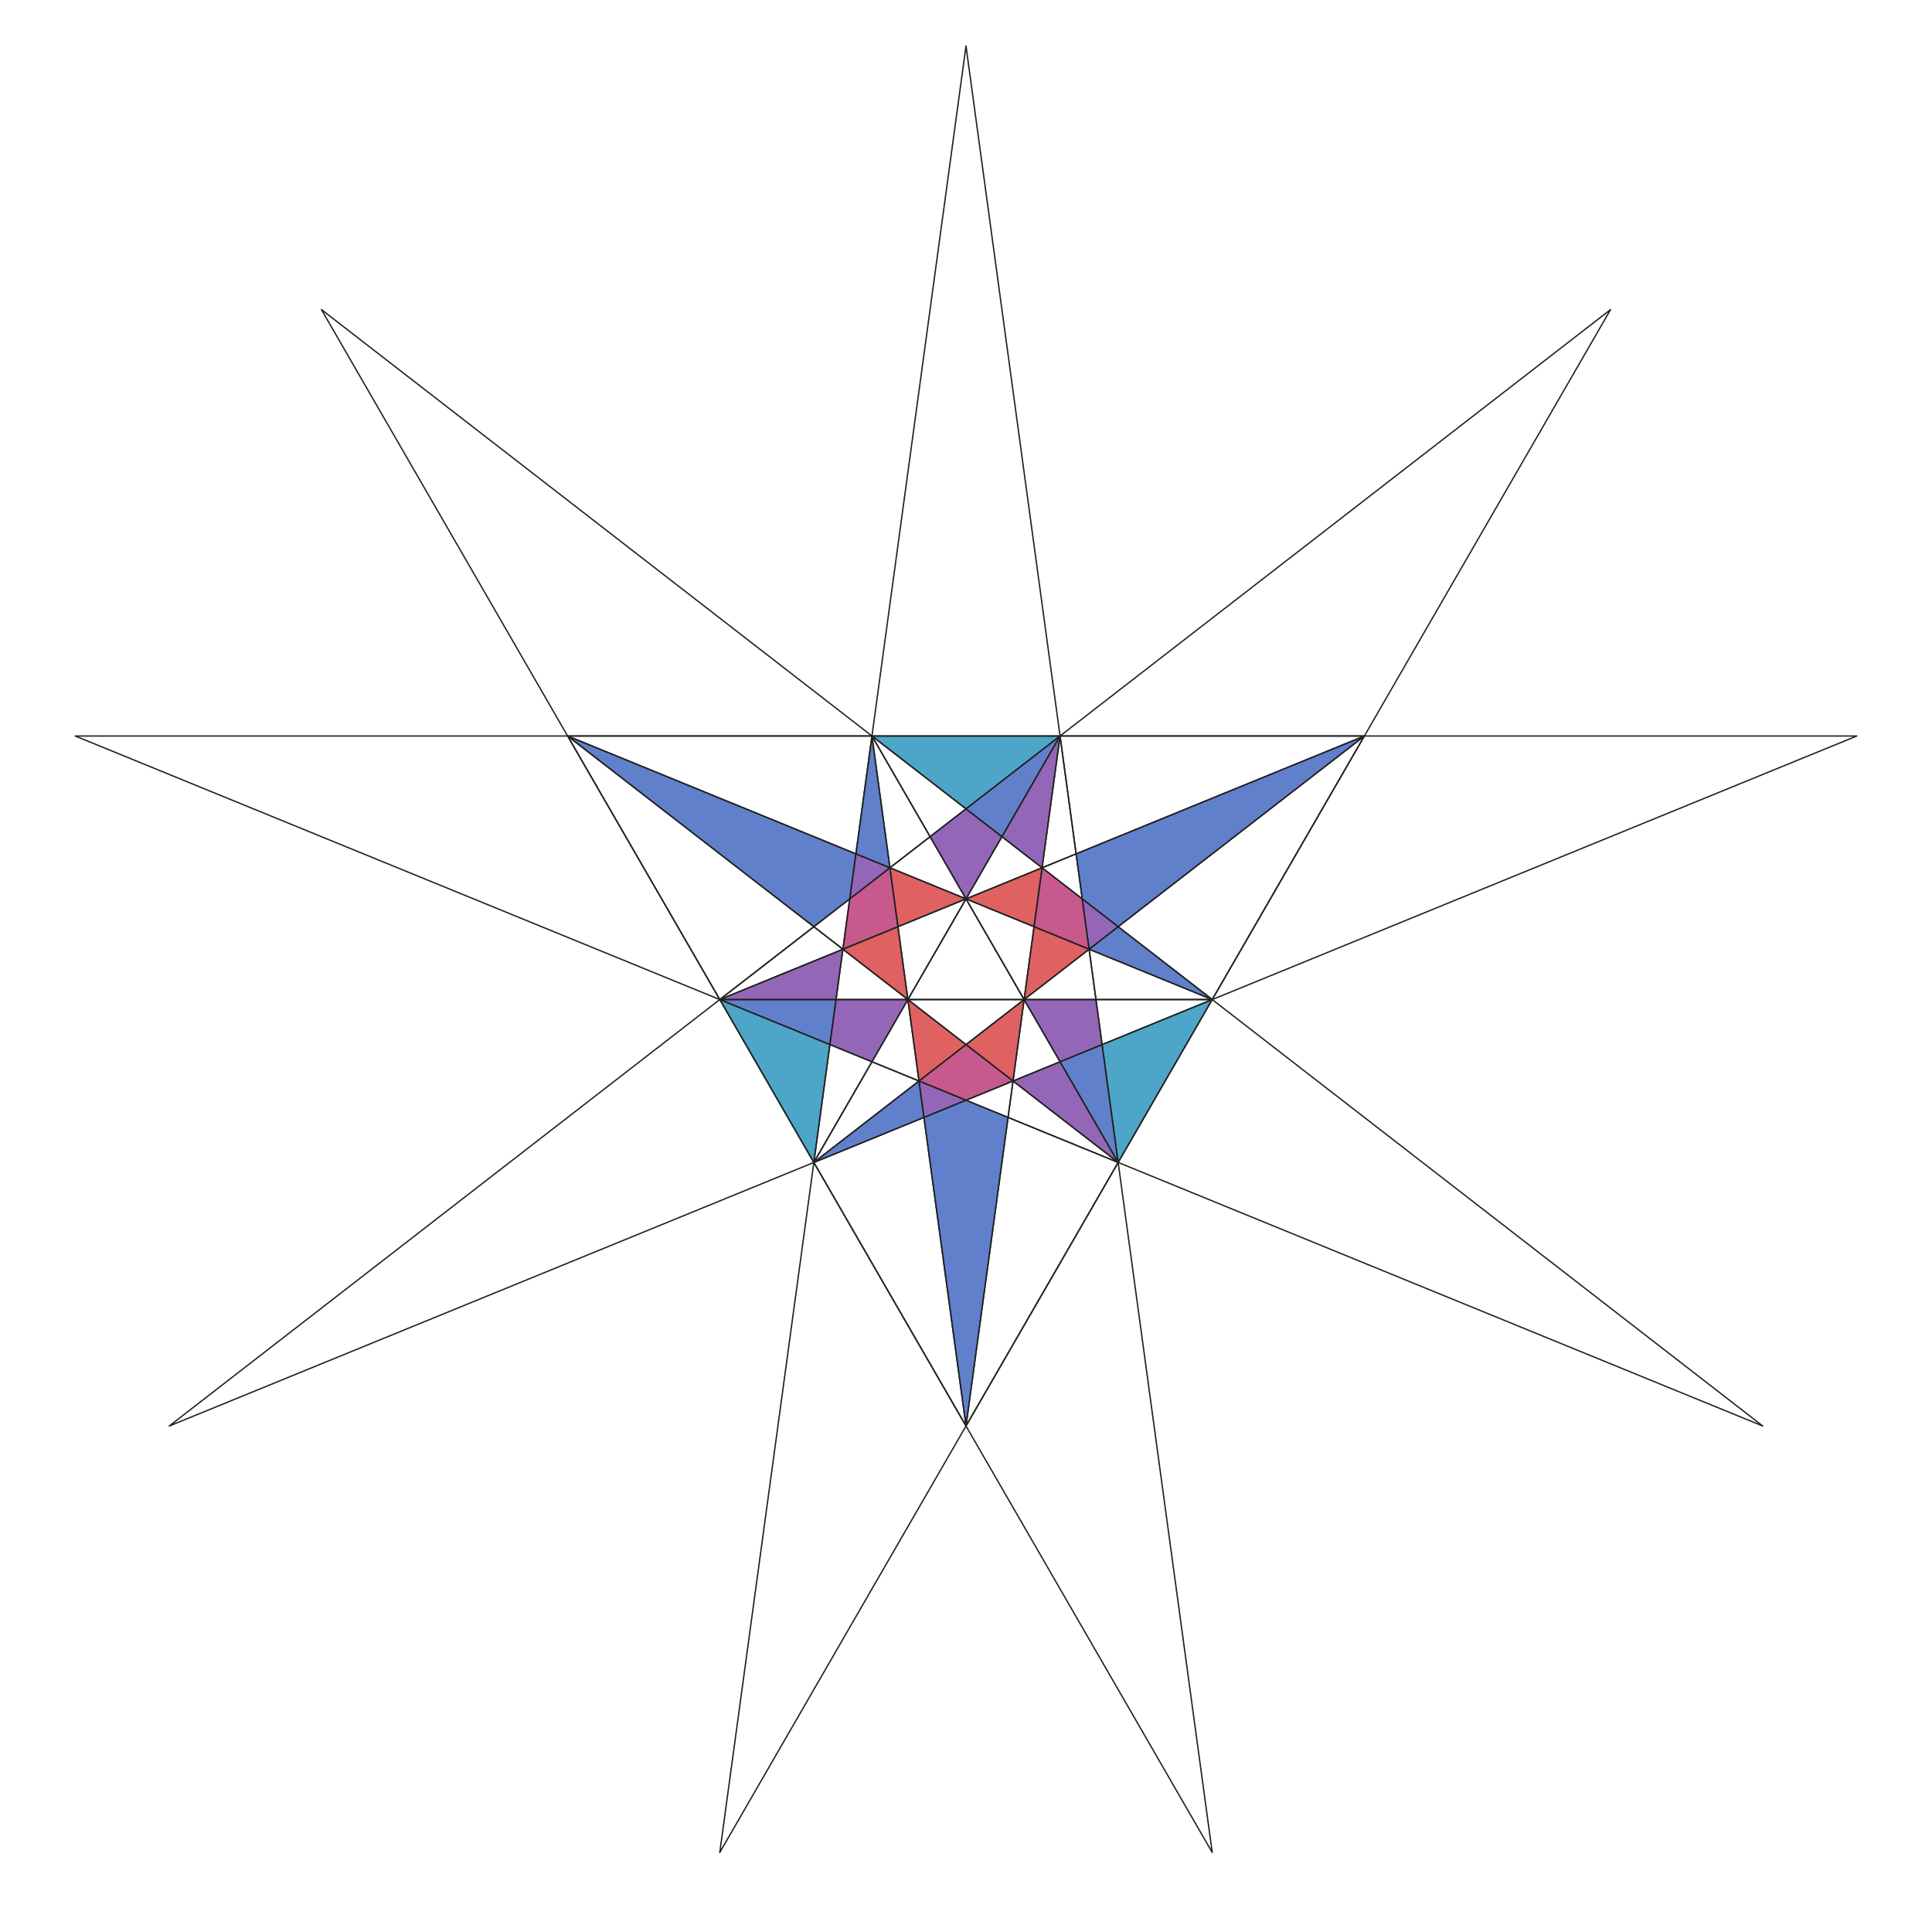
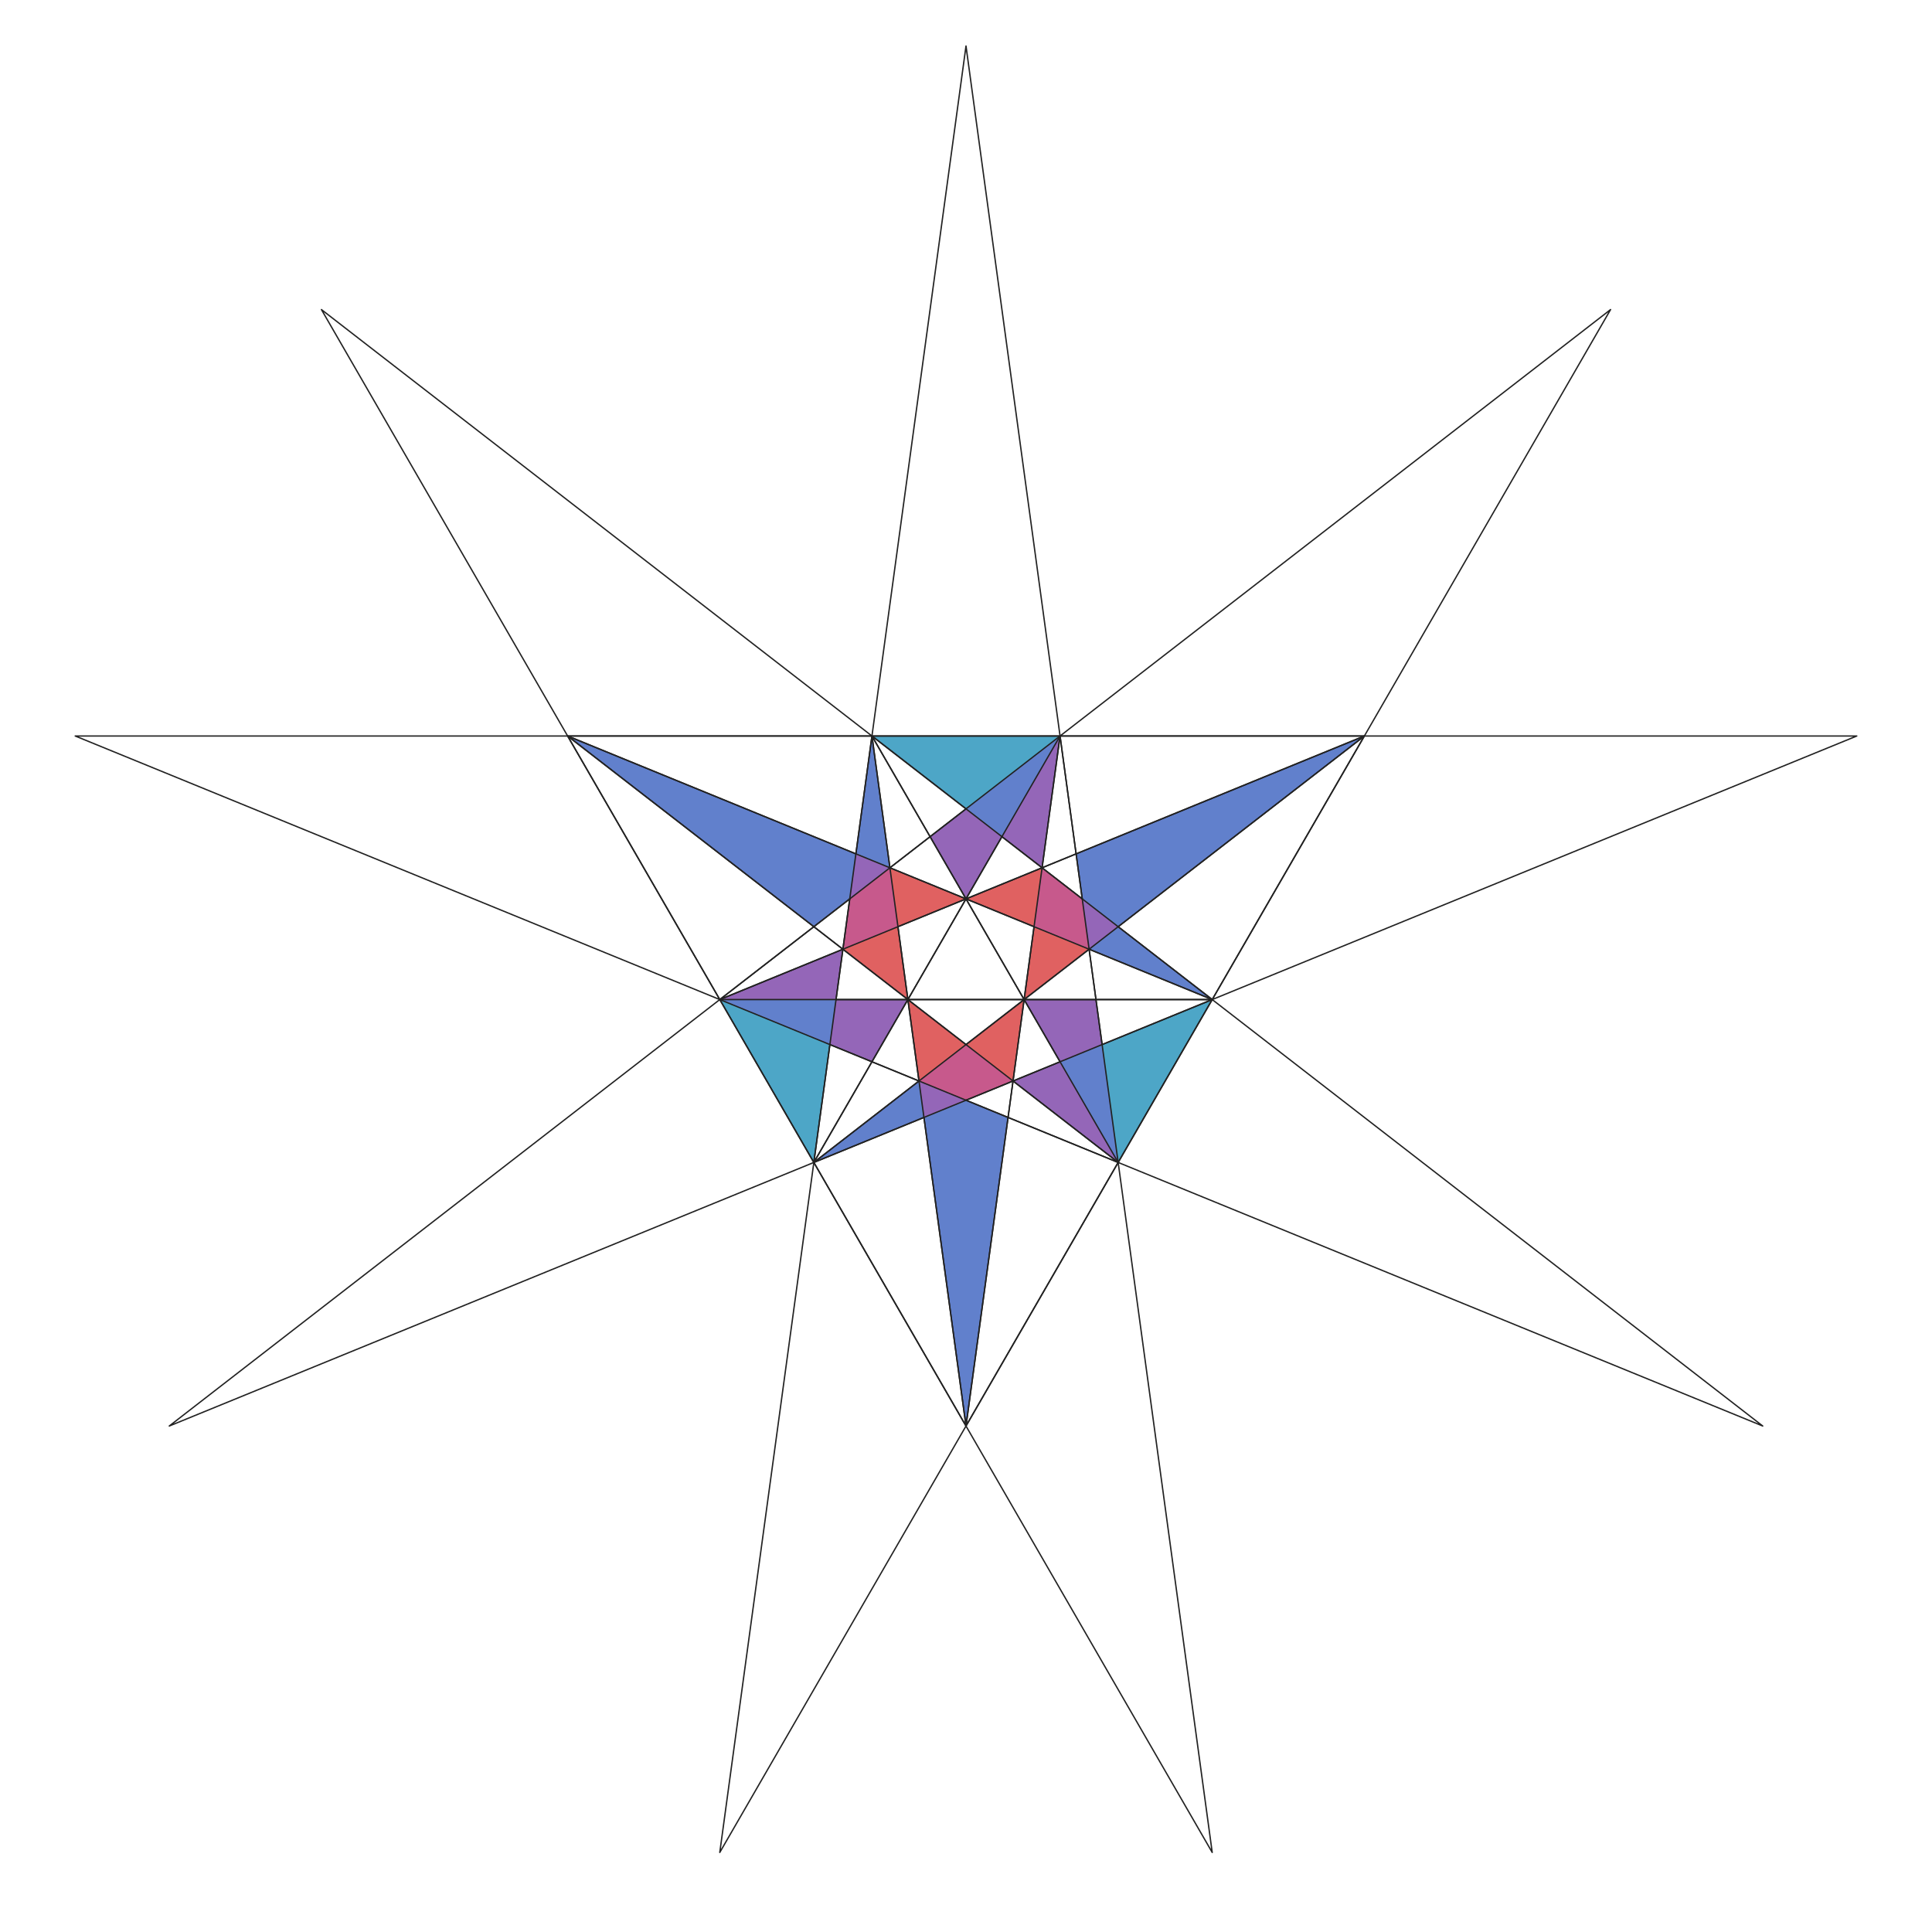
<svg xmlns="http://www.w3.org/2000/svg" viewBox="0 0 1000 1000" width="1000" height="1000">
  <rect width="1000" height="1000" fill="white" />
  <path d="M530.08,517.37L563.72,491.32L535.22,479.66Z" fill="rgb(224,97,97)" />
  <path d="M530.08,517.37L500,540.67L524.34,559.52Z" fill="rgb(224,97,97)" />
  <path d="M530.08,517.37L548.68,549.57L570.45,540.67L567.27,517.37Z" fill="rgb(148,102,184)" />
  <path d="M469.92,517.37L464.78,479.66L436.28,491.32Z" fill="rgb(224,97,97)" />
  <path d="M500,540.67L469.92,517.37L475.66,559.52Z" fill="rgb(224,97,97)" />
  <path d="M524.34,559.52L500,540.67L475.66,559.52L500,569.48Z" fill="rgb(199,89,140)" />
  <path d="M451.32,549.57L469.92,517.37L432.73,517.37L429.55,540.67Z" fill="rgb(148,102,184)" />
  <path d="M464.78,479.66L500,465.26L460.62,449.16Z" fill="rgb(224,97,97)" />
  <path d="M436.28,491.32L464.78,479.66L460.62,449.16L439.83,465.26Z" fill="rgb(199,89,140)" />
  <path d="M500,465.26L535.22,479.66L539.38,449.16Z" fill="rgb(224,97,97)" />
  <path d="M539.38,449.16L535.22,479.66L563.72,491.32L560.17,465.26Z" fill="rgb(199,89,140)" />
  <path d="M481.41,433.06L500,465.26L518.59,433.06L500,418.66Z" fill="rgb(148,102,184)" />
  <path d="M548.68,549.57L524.34,559.52L578.76,601.68Z" fill="rgb(148,102,184)" />
  <path d="M548.68,549.57L578.76,601.68L570.45,540.67Z" fill="rgb(97,128,204)" />
  <path d="M563.72,491.32L578.76,479.66L560.17,465.26Z" fill="rgb(148,102,184)" />
  <path d="M563.72,491.32L627.44,517.37L578.76,479.66Z" fill="rgb(97,128,204)" />
  <path d="M627.44,517.37L570.45,540.67L578.76,601.68Z" fill="rgb(77,166,199)" />
  <path d="M460.62,449.16L443.01,441.96L439.83,465.26Z" fill="rgb(148,102,184)" />
  <path d="M460.62,449.16L451.32,380.95L443.01,441.96Z" fill="rgb(97,128,204)" />
  <path d="M475.66,559.52L421.24,601.68L478.23,578.38Z" fill="rgb(97,128,204)" />
  <path d="M500,569.48L475.66,559.52L478.23,578.38Z" fill="rgb(148,102,184)" />
  <path d="M521.77,578.38L500,569.48L478.23,578.38L500,738.1Z" fill="rgb(97,128,204)" />
  <path d="M518.59,433.06L539.38,449.16L548.68,380.95Z" fill="rgb(148,102,184)" />
  <path d="M500,418.66L518.59,433.06L548.68,380.95Z" fill="rgb(97,128,204)" />
  <path d="M560.17,465.26L578.76,479.66L706.2,380.95L556.99,441.96Z" fill="rgb(97,128,204)" />
  <path d="M451.32,380.95L500,418.66L548.68,380.95Z" fill="rgb(77,166,199)" />
  <path d="M432.73,517.37L436.28,491.32L372.56,517.37Z" fill="rgb(148,102,184)" />
  <path d="M429.55,540.67L432.73,517.37L372.56,517.37Z" fill="rgb(97,128,204)" />
  <path d="M439.83,465.26L443.01,441.96L293.8,380.95L421.24,479.66Z" fill="rgb(97,128,204)" />
  <path d="M421.24,601.68L429.55,540.67L372.56,517.37Z" fill="rgb(77,166,199)" />
  <g fill="none" stroke="#222" stroke-width="0.7" stroke-linejoin="round">
    <path d="M500,465.26L469.92,517.37L530.08,517.37Z" />
    <path d="M500,465.26L530.08,517.37L535.22,479.66Z" />
    <path d="M469.92,517.37L500,465.26L464.78,479.66Z" />
    <path d="M530.08,517.37L469.92,517.37L500,540.67Z" />
    <path d="M563.72,491.32L530.08,517.37L567.27,517.37Z" />
    <path d="M530.08,517.37L524.34,559.52L548.68,549.57Z" />
    <path d="M469.92,517.37L436.28,491.32L432.73,517.37Z" />
    <path d="M475.66,559.52L469.92,517.37L451.32,549.57Z" />
    <path d="M500,465.26L539.38,449.16L518.59,433.06Z" />
    <path d="M460.62,449.16L500,465.26L481.41,433.06Z" />
    <path d="M500,738.1L478.23,578.38L421.24,601.68Z" />
    <path d="M524.34,559.52L500,569.48L521.77,578.38Z" />
    <path d="M578.76,601.68L524.34,559.52L521.77,578.38Z" />
    <path d="M563.72,491.32L567.27,517.37L627.44,517.37Z" />
    <path d="M567.27,517.37L570.45,540.67L627.44,517.37Z" />
    <path d="M548.68,380.95L556.99,441.96L706.2,380.95Z" />
    <path d="M372.56,517.37L421.24,479.66L293.8,380.95Z" />
    <path d="M460.62,449.16L481.41,433.06L451.32,380.95Z" />
    <path d="M451.32,380.95L481.41,433.06L500,418.66Z" />
    <path d="M475.66,559.52L451.32,549.57L421.24,601.68Z" />
    <path d="M421.24,601.68L451.32,549.57L429.55,540.67Z" />
    <path d="M578.76,601.68L521.77,578.38L500,738.1Z" />
    <path d="M539.38,449.16L556.99,441.96L548.68,380.95Z" />
    <path d="M539.38,449.16L560.17,465.26L556.99,441.96Z" />
    <path d="M706.2,380.95L578.76,479.66L627.44,517.37Z" />
    <path d="M436.28,491.32L439.83,465.26L421.24,479.66Z" />
    <path d="M436.28,491.32L421.24,479.66L372.56,517.37Z" />
    <path d="M293.8,380.95L443.01,441.96L451.32,380.95Z" />
    <path d="M548.68,380.95L706.2,380.95L833.63,160.23Z" />
    <path d="M451.32,380.95L548.68,380.95L500,23.81Z" />
    <path d="M293.8,380.95L451.32,380.95L166.37,160.23Z" />
    <path d="M500,738.1L421.24,601.68L372.56,958.82Z" />
    <path d="M372.56,517.37L293.8,380.95L38.93,380.95Z" />
    <path d="M421.24,601.68L372.56,517.37L87.61,738.1Z" />
    <path d="M627.44,517.37L578.76,601.68L912.39,738.1Z" />
    <path d="M578.76,601.68L500,738.1L627.44,958.82Z" />
    <path d="M706.2,380.95L627.44,517.37L961.07,380.95Z" />
  </g>
-   <g fill="none" stroke="#222" stroke-width="0.7" stroke-linejoin="round">
-     <path d="M530.08,517.37L563.72,491.32L535.22,479.66Z" />
-     <path d="M530.08,517.37L500,540.67L524.34,559.52Z" />
-     <path d="M530.08,517.37L548.68,549.57L570.45,540.67L567.27,517.37Z" />
-     <path d="M469.92,517.37L464.78,479.66L436.28,491.32Z" />
-     <path d="M500,540.67L469.92,517.37L475.66,559.52Z" />
-     <path d="M524.34,559.52L500,540.67L475.66,559.52L500,569.48Z" />
-     <path d="M451.32,549.57L469.92,517.37L432.73,517.37L429.55,540.67Z" />
-     <path d="M464.78,479.66L500,465.26L460.62,449.16Z" />
-     <path d="M436.28,491.32L464.78,479.66L460.62,449.16L439.83,465.26Z" />
-     <path d="M500,465.26L535.22,479.66L539.38,449.16Z" />
-     <path d="M539.38,449.16L535.22,479.66L563.72,491.32L560.17,465.26Z" />
-     <path d="M481.41,433.06L500,465.26L518.59,433.06L500,418.66Z" />
-     <path d="M548.68,549.57L524.34,559.52L578.76,601.68Z" />
-     <path d="M548.68,549.57L578.76,601.68L570.45,540.67Z" />
-     <path d="M563.72,491.32L578.76,479.66L560.17,465.26Z" />
-     <path d="M563.72,491.32L627.44,517.37L578.76,479.66Z" />
-     <path d="M627.44,517.37L570.45,540.67L578.76,601.68Z" />
-     <path d="M460.62,449.16L443.01,441.96L439.83,465.26Z" />
-     <path d="M460.62,449.16L451.32,380.95L443.01,441.96Z" />
-     <path d="M475.66,559.52L421.24,601.68L478.23,578.38Z" />
-     <path d="M500,569.48L475.66,559.52L478.23,578.38Z" />
-     <path d="M521.77,578.38L500,569.48L478.23,578.38L500,738.1Z" />
-     <path d="M518.59,433.06L539.38,449.16L548.68,380.95Z" />
-     <path d="M500,418.66L518.59,433.06L548.68,380.95Z" />
-     <path d="M560.17,465.26L578.76,479.66L706.2,380.95L556.99,441.96Z" />
-     <path d="M451.32,380.95L500,418.66L548.68,380.95Z" />
-     <path d="M432.73,517.37L436.28,491.32L372.56,517.37Z" />
-     <path d="M429.55,540.67L432.73,517.37L372.56,517.37Z" />
-     <path d="M439.83,465.26L443.01,441.96L293.8,380.95L421.24,479.66Z" />
-     <path d="M421.24,601.68L429.55,540.67L372.56,517.37Z" />
+   <g fill="none" stroke="#222" stroke-width="0.7" stroke-linecap="round" stroke-linejoin="round">
+     <path d="M563.72,491.32L535.22,479.66" />
+     <path d="M500,540.67L524.34,559.52" />
+     <path d="M548.68,549.57L570.45,540.67" />
+     <path d="M464.78,479.66L436.28,491.32" />
+     <path d="M475.66,559.52L500,540.67" />
+     <path d="M475.66,559.52L500,569.48" />
+     <path d="M432.73,517.37L429.55,540.67" />
+     <path d="M460.62,449.16L464.78,479.66" />
+     <path d="M460.62,449.16L439.83,465.26" />
+     <path d="M535.22,479.66L539.38,449.16" />
+     <path d="M563.72,491.32L560.17,465.26" />
+     <path d="M518.59,433.06L500,418.66" />
+     <path d="M578.76,601.68L548.68,549.57" />
+     <path d="M578.76,601.68L570.45,540.67" />
+     <path d="M563.72,491.32L578.76,479.66" />
+     <path d="M578.76,479.66L560.17,465.26" />
+     <path d="M460.62,449.16L443.01,441.96" />
+     <path d="M443.01,441.96L439.83,465.26" />
+     <path d="M478.23,578.38L475.66,559.52" />
+     <path d="M478.23,578.38L500,569.48" />
+     <path d="M548.68,380.95L518.59,433.06" />
+     <path d="M548.68,380.95L500,418.66" />
+     <path d="M372.56,517.37L432.73,517.37" />
+     <path d="M372.56,517.37L429.55,540.67" />
+   </g>
+   <g fill="none" stroke="#222" stroke-width="0.7" stroke-linecap="round" stroke-linejoin="round">
+     <path d="M530.08,517.37L563.72,491.32" />
+     <path d="M535.22,479.66L530.08,517.37" />
+     <path d="M530.08,517.37L500,540.67" />
+     <path d="M524.34,559.52L530.08,517.37" />
+     <path d="M530.08,517.37L548.68,549.57" />
+     <path d="M570.45,540.67L567.27,517.37" />
+     <path d="M567.27,517.37L530.08,517.37" />
+     <path d="M469.92,517.37L464.78,479.66" />
+     <path d="M436.28,491.32L469.92,517.37" />
+     <path d="M500,540.67L469.92,517.37" />
+     <path d="M469.92,517.37L475.66,559.52" />
+     <path d="M500,569.48L524.34,559.52" />
+     <path d="M451.32,549.57L469.92,517.37" />
+     <path d="M469.92,517.37L432.73,517.37" />
+     <path d="M429.55,540.67L451.32,549.57" />
+     <path d="M464.78,479.66L500,465.26" />
+     <path d="M500,465.26L460.62,449.16" />
+     <path d="M439.83,465.26L436.28,491.32" />
+     <path d="M500,465.26L535.22,479.66" />
+     <path d="M539.38,449.16L500,465.26" />
+     <path d="M560.17,465.26L539.38,449.16" />
+     <path d="M481.41,433.06L500,465.26" />
+     <path d="M500,465.26L518.59,433.06" />
+     <path d="M500,418.66L481.41,433.06" />
+     <path d="M548.68,549.57L524.34,559.52" />
+     <path d="M524.34,559.52L578.76,601.68" />
+     <path d="M563.72,491.32L627.44,517.37" />
+     <path d="M627.44,517.37L578.76,479.66" />
+     <path d="M627.44,517.37L570.45,540.67" />
+     <path d="M578.76,601.68L627.44,517.37" />
+     <path d="M460.62,449.16L451.32,380.95" />
+     <path d="M451.32,380.95L443.01,441.96" />
+     <path d="M475.66,559.52L421.24,601.68" />
+     <path d="M421.24,601.68L478.23,578.38" />
+     <path d="M521.77,578.38L500,569.48" />
+     <path d="M478.23,578.38L500,738.1" />
+     <path d="M500,738.1L521.77,578.38" />
+     <path d="M518.59,433.06L539.38,449.16" />
+     <path d="M539.38,449.16L548.68,380.95" />
+     <path d="M578.76,479.66L706.2,380.95" />
+     <path d="M706.2,380.95L556.99,441.96" />
+     <path d="M556.99,441.96L560.17,465.26" />
+     <path d="M451.32,380.95L500,418.66" />
+     <path d="M548.68,380.95L451.32,380.95" />
+     <path d="M432.73,517.37L436.28,491.32" />
+     <path d="M436.28,491.32L372.56,517.37" />
+     <path d="M443.01,441.96L293.8,380.95" />
+     <path d="M293.8,380.95L421.24,479.66" />
+     <path d="M421.24,479.66L439.83,465.26" />
+     <path d="M421.24,601.68L429.55,540.67" />
+     <path d="M372.56,517.37L421.24,601.68" />
  </g>
</svg>
